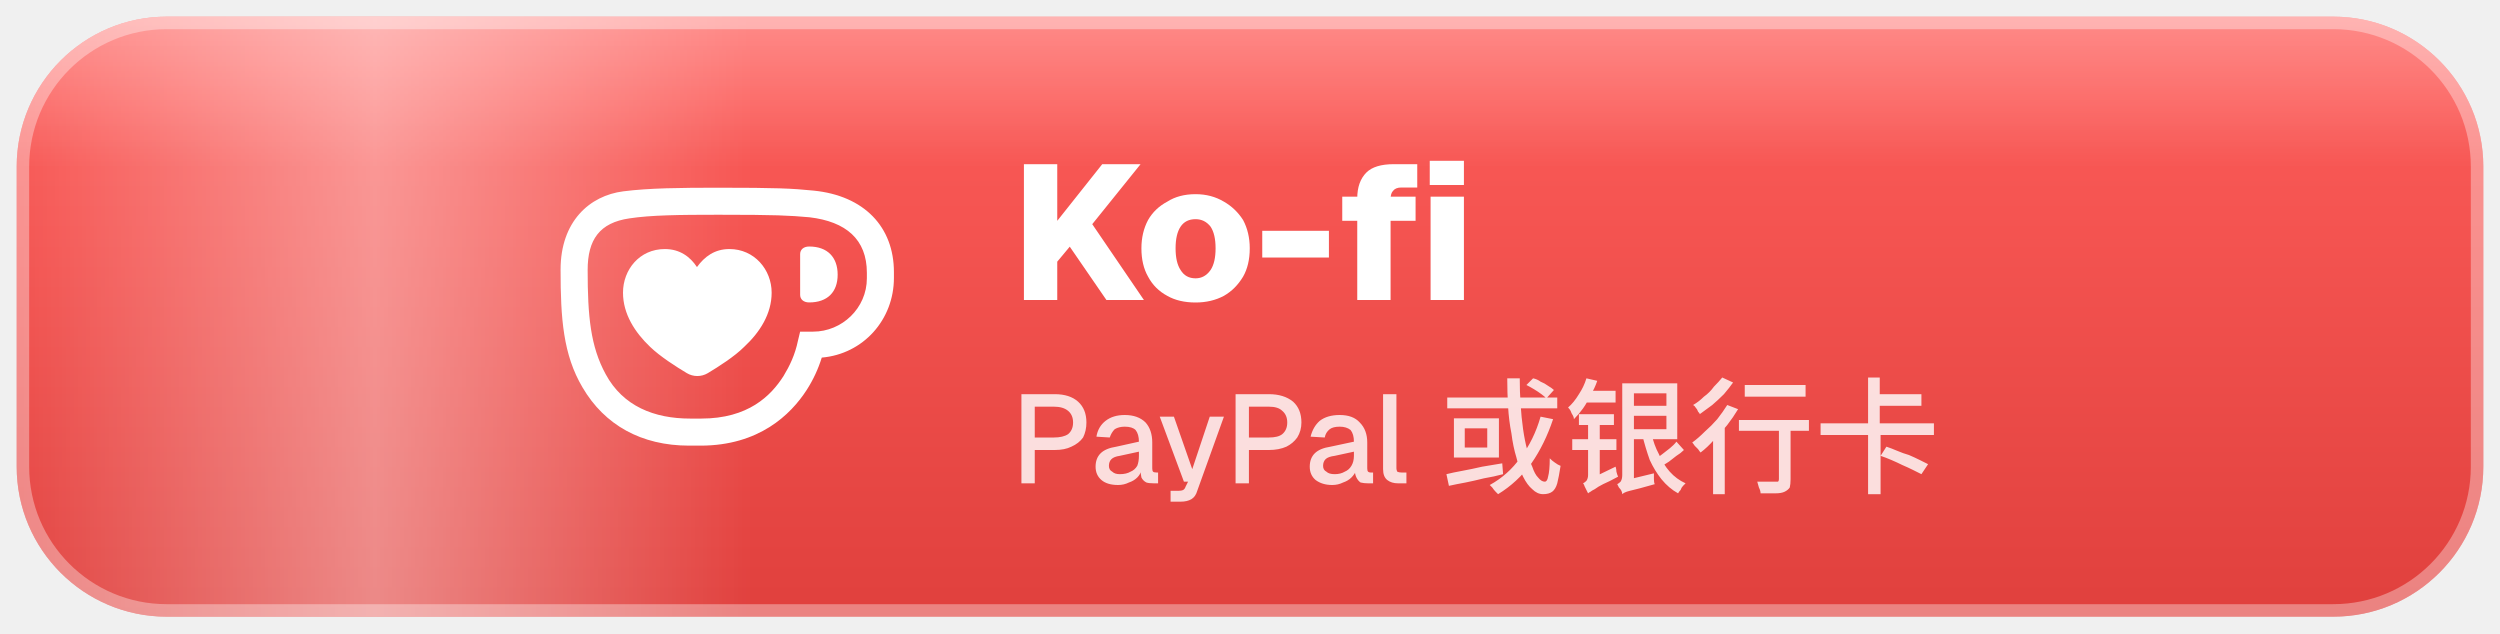
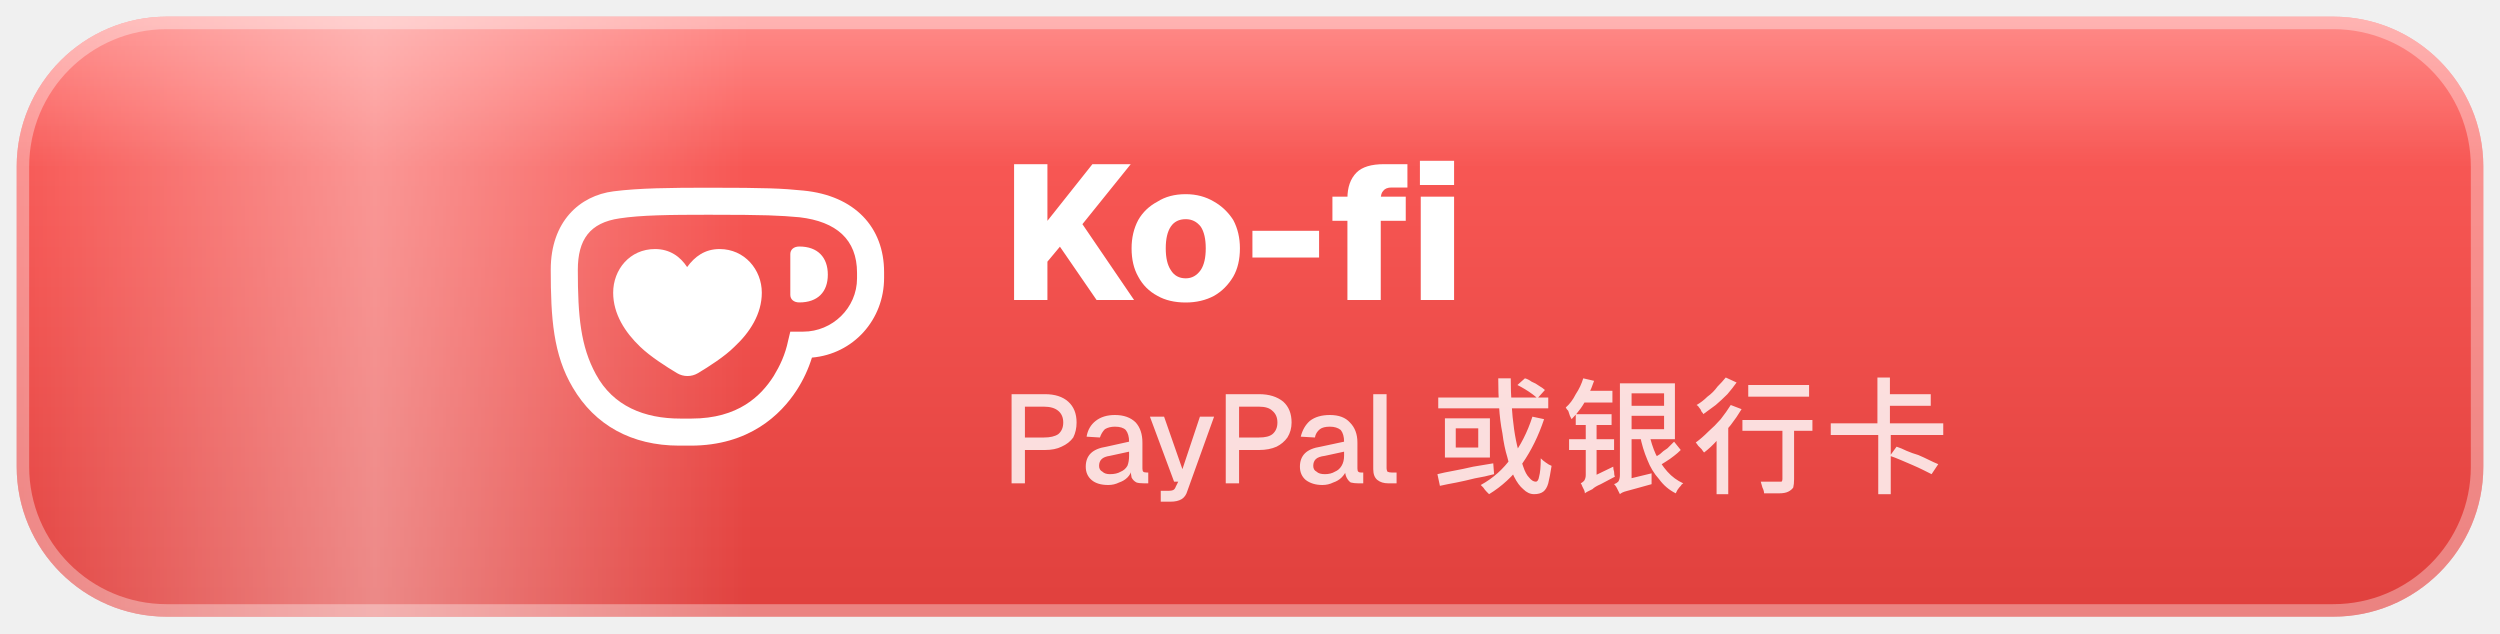
<svg xmlns="http://www.w3.org/2000/svg" width="300" height="76" viewBox="0 0 300 76">
  <defs>
    <linearGradient id="f" x1="0" y1="0" x2="0" y2="1">
      <stop offset="0" stop-color="#FF5E5B" />
      <stop offset="1" stop-color="#E0403D" />
    </linearGradient>
    <linearGradient id="s" x1="0" y1="0" x2="1" y2="0">
      <stop offset="0" stop-color="#fff" stop-opacity="0" />
      <stop offset=".5" stop-color="#fff" stop-opacity=".38" />
      <stop offset="1" stop-color="#fff" stop-opacity="0" />
    </linearGradient>
    <linearGradient id="t" x1="0" y1="0" x2="0" y2="1">
      <stop offset="0" stop-color="#fff" stop-opacity=".28" />
      <stop offset=".5" stop-color="#fff" stop-opacity="0" />
    </linearGradient>
    <clipPath id="c">
      <rect x="2" y="2" width="296" height="72" rx="18" />
    </clipPath>
  </defs>
  <style>@keyframes sh{0%{transform:translateX(-140px) skewX(-22deg)}55%,100%{transform:translateX(440px) skewX(-22deg)}}.sh{animation:sh 3.6s ease-in-out infinite}@keyframes beat{0%,50%,100%{transform:scale(1)}12%{transform:scale(1.18)}24%{transform:scale(.95)}36%{transform:scale(1.1)}}.m{animation:beat 1.8s ease-in-out infinite;transform-box:fill-box;transform-origin:center}@media (prefers-reduced-motion:reduce){*{animation:none!important}}</style>
  <rect x="2" y="2" width="296" height="72" rx="18" fill="url(#f)" />
  <g clip-path="url(#c)">
    <rect x="2" y="2" width="296" height="36.0" fill="url(#t)" />
    <rect class="sh" x="0" y="0" width="90" height="76" fill="url(#s)" />
  </g>
  <rect x="2.75" y="2.75" width="294.5" height="70.5" rx="17.25" fill="none" stroke="#fff" stroke-opacity=".35" stroke-width="1.5" />
  <g class="m">
-     <path transform="translate(67.27 18.00) scale(1.6667)" fill="#fff" d="M11.351 2.715c-2.7 0-4.986.025-6.83.26C2.078 3.285 0 5.154 0 8.61c0 3.506.182 6.13 1.585 8.493 1.584 2.701 4.233 4.182 7.662 4.182h.83c4.209 0 6.494-2.234 7.637-4a9.5 9.5 0 0 0 1.091-2.338C21.792 14.688 24 12.22 24 9.208v-.415c0-3.247-2.13-5.507-5.792-5.87-1.558-.156-2.65-.208-6.857-.208m0 1.947c4.208 0 5.09.052 6.571.182 2.624.311 4.13 1.584 4.13 4v.39c0 2.156-1.792 3.844-3.87 3.844h-.935l-.156.649c-.208 1.013-.597 1.818-1.039 2.546-.909 1.428-2.545 3.064-5.922 3.064h-.805c-2.571 0-4.831-.883-6.078-3.195-1.09-2-1.298-4.155-1.298-7.506 0-2.181.857-3.402 3.012-3.714 1.533-.233 3.559-.26 6.39-.26m6.547 2.287c-.416 0-.65.234-.65.546v2.935c0 .311.234.545.65.545 1.324 0 2.051-.754 2.051-2s-.727-2.026-2.052-2.026m-10.39.182c-1.818 0-3.013 1.48-3.013 3.142 0 1.533.858 2.857 1.949 3.897.727.701 1.87 1.429 2.649 1.896a1.47 1.47 0 0 0 1.507 0c.78-.467 1.922-1.195 2.623-1.896 1.117-1.039 1.974-2.364 1.974-3.897 0-1.662-1.247-3.142-3.039-3.142-1.065 0-1.792.545-2.338 1.298-.493-.753-1.246-1.298-2.312-1.298" />
+     <path transform="translate(66.09 18.00) scale(1.6667)" fill="#fff" d="M11.351 2.715c-2.7 0-4.986.025-6.83.26C2.078 3.285 0 5.154 0 8.61c0 3.506.182 6.13 1.585 8.493 1.584 2.701 4.233 4.182 7.662 4.182h.83c4.209 0 6.494-2.234 7.637-4a9.5 9.5 0 0 0 1.091-2.338C21.792 14.688 24 12.22 24 9.208v-.415c0-3.247-2.13-5.507-5.792-5.87-1.558-.156-2.65-.208-6.857-.208m0 1.947c4.208 0 5.09.052 6.571.182 2.624.311 4.13 1.584 4.13 4v.39c0 2.156-1.792 3.844-3.87 3.844h-.935l-.156.649c-.208 1.013-.597 1.818-1.039 2.546-.909 1.428-2.545 3.064-5.922 3.064h-.805c-2.571 0-4.831-.883-6.078-3.195-1.09-2-1.298-4.155-1.298-7.506 0-2.181.857-3.402 3.012-3.714 1.533-.233 3.559-.26 6.39-.26m6.547 2.287c-.416 0-.65.234-.65.546v2.935c0 .311.234.545.65.545 1.324 0 2.051-.754 2.051-2s-.727-2.026-2.052-2.026m-10.39.182c-1.818 0-3.013 1.48-3.013 3.142 0 1.533.858 2.857 1.949 3.897.727.701 1.87 1.429 2.649 1.896a1.47 1.47 0 0 0 1.507 0c.78-.467 1.922-1.195 2.623-1.896 1.117-1.039 1.974-2.364 1.974-3.897 0-1.662-1.247-3.142-3.039-3.142-1.065 0-1.792.545-2.338 1.298-.493-.753-1.246-1.298-2.312-1.298" />
  </g>
-   <path transform="translate(121.27 36.00)" fill="#fff" d="M1.6 0V-16.3H5.6V-9.5L11 -16.3H15.6L9.8 -9.1L16 0H11.5L7.1 -6.4L5.6 -4.6V0Z M22.2 0.3Q20.2 0.3 18.8 -0.5Q17.3 -1.3 16.5 -2.8Q15.7 -4.2 15.7 -6.2Q15.7 -8.1 16.5 -9.6Q17.3 -11 18.8 -11.8Q20.2 -12.7 22.2 -12.7Q24.1 -12.7 25.6 -11.8Q27 -11 27.9 -9.6Q28.7 -8.1 28.7 -6.2Q28.7 -4.2 27.9 -2.8Q27 -1.3 25.6 -0.5Q24.1 0.3 22.2 0.3ZM22.2 -2.6Q23.3 -2.6 24 -3.6Q24.6 -4.5 24.6 -6.2Q24.6 -7.9 24 -8.8Q23.3 -9.7 22.2 -9.7Q21 -9.7 20.4 -8.8Q19.8 -7.9 19.8 -6.2Q19.8 -4.5 20.4 -3.6Q21 -2.6 22.2 -2.6Z M30.2 -5.1V-8.3H38.2V-5.1Z M41.6 0V-12.2Q41.6 -14.2 42.7 -15.3Q43.7 -16.3 46 -16.3H48.8V-13.5H46.9Q46.2 -13.5 45.9 -13.1Q45.6 -12.8 45.6 -12.1V0ZM39.8 -9.5V-12.4H48.6V-9.5ZM50.4 0V-12.4H54.4V0ZM50.3 -13.8V-16.7H54.4V-13.8Z" />
-   <path transform="translate(121.27 58.00)" fill="#fff" fill-opacity=".82" d="M1.3 0V-10.7H5.3Q7.1 -10.7 8.1 -9.8Q9.1 -8.9 9.1 -7.3Q9.1 -6.3 8.7 -5.5Q8.2 -4.8 7.3 -4.4Q6.5 -4 5.3 -4H2.9V0ZM2.9 -5.5H5.2Q6.3 -5.5 6.9 -5.9Q7.5 -6.4 7.5 -7.3Q7.5 -8.2 6.9 -8.7Q6.3 -9.2 5.2 -9.2H2.9Z M12.9 0.2Q11.6 0.2 10.9 -0.4Q10.2 -1 10.2 -2Q10.2 -3 10.8 -3.6Q11.4 -4.2 12.7 -4.4L15.4 -5Q15.4 -5.9 15 -6.4Q14.6 -6.8 13.7 -6.8Q13 -6.8 12.5 -6.5Q12.1 -6.1 11.9 -5.5L10.3 -5.6Q10.5 -6.8 11.4 -7.5Q12.3 -8.2 13.7 -8.2Q15.3 -8.2 16.2 -7.3Q17 -6.4 17 -4.9V-1.8Q17 -1.5 17.1 -1.4Q17.2 -1.3 17.5 -1.3H17.7V0Q17.7 0 17.5 0Q17.3 0 17.2 0Q16.6 0 16.3 -0.1Q15.9 -0.3 15.7 -0.7Q15.6 -1.1 15.6 -1.7L15.7 -1.6Q15.6 -1.1 15.2 -0.7Q14.8 -0.3 14.2 -0.1Q13.6 0.2 12.9 0.2ZM13.1 -1.1Q13.9 -1.1 14.4 -1.4Q14.9 -1.6 15.2 -2.1Q15.4 -2.6 15.4 -3.3V-3.8L13.1 -3.3Q12.4 -3.2 12.1 -2.9Q11.8 -2.6 11.8 -2.1Q11.8 -1.6 12.2 -1.4Q12.5 -1.1 13.1 -1.1Z M19.2 2.2V0.9H20.1Q20.5 0.9 20.7 0.8Q20.9 0.7 21 0.4L21.3 -0.2H20.8L17.9 -8H19.6L21.8 -1.7L23.9 -8H25.6L22.4 0.9Q22.2 1.6 21.7 1.9Q21.2 2.2 20.4 2.2Z M27 0V-10.7H31Q32.8 -10.7 33.9 -9.8Q34.9 -8.9 34.9 -7.3Q34.9 -6.3 34.4 -5.5Q33.9 -4.8 33.1 -4.4Q32.2 -4 31 -4H28.6V0ZM28.6 -5.5H31Q32.1 -5.5 32.6 -5.9Q33.2 -6.4 33.2 -7.3Q33.2 -8.2 32.6 -8.7Q32.1 -9.2 31 -9.2H28.6Z M38.6 0.2Q37.4 0.2 36.6 -0.4Q35.9 -1 35.9 -2Q35.9 -3 36.5 -3.6Q37.1 -4.2 38.4 -4.4L41.2 -5Q41.2 -5.9 40.8 -6.4Q40.3 -6.8 39.5 -6.8Q38.7 -6.8 38.3 -6.5Q37.8 -6.1 37.7 -5.5L36 -5.6Q36.3 -6.8 37.1 -7.5Q38 -8.2 39.5 -8.2Q41.1 -8.2 41.9 -7.3Q42.8 -6.4 42.8 -4.9V-1.8Q42.8 -1.5 42.9 -1.4Q43 -1.3 43.2 -1.3H43.5V0Q43.4 0 43.2 0Q43.1 0 42.9 0Q42.4 0 42 -0.1Q41.7 -0.3 41.5 -0.7Q41.3 -1.1 41.3 -1.7L41.5 -1.6Q41.3 -1.1 40.9 -0.7Q40.5 -0.3 39.9 -0.1Q39.3 0.2 38.6 0.2ZM38.9 -1.1Q39.6 -1.1 40.1 -1.4Q40.6 -1.6 40.9 -2.1Q41.2 -2.6 41.2 -3.3V-3.8L38.9 -3.3Q38.1 -3.2 37.8 -2.9Q37.5 -2.6 37.5 -2.1Q37.5 -1.6 37.9 -1.4Q38.2 -1.1 38.9 -1.1Z M46.5 0Q45.7 0 45.2 -0.4Q44.7 -0.8 44.7 -1.7V-10.7H46.3V-1.8Q46.3 -1.6 46.4 -1.4Q46.6 -1.3 46.9 -1.3H47.5V0Z M59.6 -12.6H61.1Q61.1 -11 61.2 -9.5Q61.3 -7.9 61.5 -6.5Q61.7 -5.1 62 -4Q62.2 -2.8 62.6 -2Q62.9 -1.1 63.3 -0.7Q63.7 -0.2 64.1 -0.2Q64.4 -0.2 64.5 -0.8Q64.7 -1.5 64.7 -3Q65 -2.7 65.3 -2.5Q65.7 -2.2 66 -2.1Q65.8 -0.8 65.6 -0Q65.4 0.7 65 1Q64.6 1.3 63.9 1.3Q63.2 1.3 62.6 0.7Q62 0.2 61.5 -0.8Q61 -1.8 60.7 -3.1Q60.3 -4.4 60.1 -6Q59.8 -7.5 59.7 -9.2Q59.6 -10.9 59.6 -12.6ZM61.9 -11.8 62.7 -12.6Q63.2 -12.5 63.6 -12.2Q64.1 -12 64.5 -11.7Q65 -11.4 65.2 -11.2L64.3 -10.2Q64.1 -10.4 63.7 -10.7Q63.3 -11 62.8 -11.3Q62.3 -11.6 61.9 -11.8ZM63.6 -8 65.1 -7.7Q64.1 -4.7 62.5 -2.4Q60.8 -0.1 58.5 1.3Q58.4 1.2 58.2 1Q58 0.8 57.8 0.5Q57.6 0.3 57.5 0.2Q59.7 -1 61.2 -3.1Q62.8 -5.2 63.6 -8ZM52.4 -10.3H65.6V-9H52.4ZM52.3 -1.1Q53.1 -1.3 54.2 -1.5Q55.3 -1.7 56.6 -2Q57.8 -2.2 59 -2.4L59.1 -1.1Q58 -0.8 56.8 -0.6Q55.6 -0.3 54.6 -0.1Q53.5 0.1 52.6 0.3ZM54.5 -6.6V-4.3H57.2V-6.6ZM53.2 -7.8H58.6V-3.1H53.2Z M74.1 -12H80V-5.3H74.1V-6.5H78.7V-10.8H74.1ZM74.1 -9.3H79.3V-8.1H74.1ZM76.9 -6Q77.2 -4.6 77.8 -3.5Q78.3 -2.3 79.1 -1.4Q79.9 -0.5 81 -0Q80.9 0.1 80.7 0.3Q80.5 0.5 80.4 0.8Q80.2 1 80.1 1.2Q79 0.6 78.1 -0.5Q77.3 -1.5 76.7 -2.8Q76.2 -4.2 75.8 -5.8ZM79.9 -5 80.8 -4Q80.4 -3.6 79.9 -3.3Q79.4 -2.9 79 -2.6Q78.5 -2.3 78.1 -2L77.4 -2.9Q77.8 -3.2 78.2 -3.5Q78.7 -3.9 79.1 -4.2Q79.6 -4.6 79.9 -5ZM73.4 1.3 73.3 0 73.9 -0.4 77.2 -1.2Q77.2 -0.9 77.2 -0.5Q77.2 -0.1 77.3 0.1Q76.2 0.4 75.5 0.6Q74.7 0.8 74.3 0.9Q73.9 1 73.7 1.1Q73.5 1.2 73.4 1.3ZM73.4 1.3Q73.4 1.1 73.3 0.9Q73.2 0.7 73 0.5Q72.9 0.3 72.8 0.1Q73 0 73.2 -0.2Q73.4 -0.5 73.4 -1V-12H74.8V-0Q74.8 -0 74.7 0Q74.5 0.1 74.3 0.3Q74.1 0.4 73.9 0.6Q73.7 0.8 73.6 0.9Q73.4 1.1 73.4 1.3ZM69.1 -12.6 70.4 -12.3Q70.1 -11.4 69.6 -10.6Q69.2 -9.7 68.7 -9Q68.2 -8.3 67.6 -7.7Q67.6 -7.9 67.5 -8.1Q67.3 -8.4 67.2 -8.7Q67.1 -8.9 66.9 -9.1Q67.6 -9.7 68.2 -10.7Q68.8 -11.6 69.1 -12.6ZM69 -11.1H72.6V-9.7H68.7ZM68.2 -8.3H72.4V-7H68.2ZM67.4 -5.3H72.7V-4H67.4ZM69.3 1.2 69.1 -0 69.5 -0.5 72.6 -2Q72.7 -1.7 72.7 -1.4Q72.8 -1 72.9 -0.8Q71.8 -0.2 71.1 0.1Q70.5 0.4 70.1 0.7Q69.7 0.9 69.6 1Q69.4 1.1 69.3 1.2ZM69.3 1.2Q69.2 1 69.1 0.8Q69 0.6 68.9 0.4Q68.8 0.1 68.7 0Q68.9 -0.1 69.1 -0.3Q69.3 -0.6 69.3 -1V-7.9H70.7V0Q70.7 0 70.5 0.1Q70.4 0.2 70.2 0.3Q70 0.4 69.8 0.6Q69.6 0.7 69.4 0.9Q69.3 1.1 69.3 1.2Z M88.1 -11.8H95.4V-10.4H88.1ZM92.2 -7.2H93.6V-0.5Q93.6 0.1 93.5 0.5Q93.3 0.8 92.9 1Q92.5 1.2 91.8 1.2Q91.1 1.2 90 1.2Q90 0.9 89.8 0.5Q89.7 0.1 89.6 -0.2Q90.1 -0.2 90.5 -0.2Q91 -0.2 91.3 -0.2Q91.7 -0.2 91.8 -0.2Q92 -0.2 92.1 -0.2Q92.2 -0.3 92.2 -0.5ZM87.4 -7.6H95.8V-6.3H87.4ZM84.3 -6.2 85.5 -7.5 85.7 -7.4V1.3H84.3ZM86 -9.4 87.3 -8.9Q86.7 -7.9 86 -7Q85.2 -6 84.4 -5.2Q83.6 -4.3 82.8 -3.7Q82.7 -3.8 82.5 -4.1Q82.3 -4.3 82.1 -4.5Q81.9 -4.8 81.8 -4.9Q82.5 -5.4 83.3 -6.2Q84.1 -6.9 84.8 -7.7Q85.5 -8.6 86 -9.4ZM85.4 -12.7 86.7 -12.1Q86.2 -11.4 85.6 -10.7Q84.9 -10 84.2 -9.4Q83.4 -8.8 82.7 -8.3Q82.7 -8.4 82.5 -8.6Q82.4 -8.9 82.2 -9.1Q82.1 -9.3 81.9 -9.4Q82.6 -9.8 83.2 -10.4Q83.9 -10.9 84.4 -11.6Q85 -12.2 85.4 -12.7Z M97.2 -7.2H110.8V-5.8H97.2ZM103.8 -10.7H109.3V-9.3H103.8ZM102.9 -12.7H104.3V-6.6H102.9ZM102.9 -6.3H104.4V1.3H102.9ZM104.4 -3.3 105.1 -4.4Q105.7 -4.2 106.4 -3.9Q107.1 -3.6 107.8 -3.4Q108.5 -3.1 109.1 -2.8Q109.7 -2.5 110.1 -2.3L109.3 -1.1Q108.9 -1.3 108.3 -1.6Q107.7 -1.9 107 -2.2Q106.4 -2.5 105.7 -2.8Q105 -3.1 104.4 -3.3Z" />
+   <path transform="translate(120.09 36.00)" fill="#fff" d="M1.6 0V-16.3H5.6V-9.5L11 -16.3H15.6L9.8 -9.1L16 0H11.5L7.1 -6.4L5.6 -4.6V0Z M22.2 0.3Q20.2 0.3 18.8 -0.5Q17.3 -1.3 16.5 -2.8Q15.7 -4.2 15.7 -6.2Q15.7 -8.1 16.5 -9.6Q17.3 -11 18.8 -11.8Q20.2 -12.7 22.2 -12.7Q24.1 -12.7 25.6 -11.8Q27 -11 27.9 -9.6Q28.7 -8.1 28.7 -6.2Q28.7 -4.2 27.9 -2.8Q27 -1.3 25.6 -0.5Q24.1 0.3 22.2 0.3ZM22.2 -2.6Q23.3 -2.6 24 -3.6Q24.6 -4.5 24.6 -6.2Q24.6 -7.9 24 -8.8Q23.3 -9.7 22.2 -9.7Q21 -9.7 20.4 -8.8Q19.8 -7.9 19.8 -6.2Q19.8 -4.5 20.4 -3.6Q21 -2.6 22.2 -2.6Z M30.2 -5.1V-8.3H38.2V-5.1Z M41.6 0V-12.2Q41.6 -14.2 42.7 -15.3Q43.7 -16.3 46 -16.3H48.8V-13.5H46.9Q46.2 -13.5 45.9 -13.1Q45.6 -12.8 45.6 -12.1V0ZM39.8 -9.5V-12.4H48.6V-9.5ZM50.4 0V-12.4H54.4V0ZM50.3 -13.8V-16.7H54.4V-13.8Z" />
+   <path transform="translate(120.09 58.00)" fill="#fff" fill-opacity=".82" d="M1.3 0V-10.7H5.3Q7.1 -10.7 8.1 -9.8Q9.1 -8.9 9.1 -7.3Q9.1 -6.3 8.7 -5.5Q8.2 -4.8 7.3 -4.4Q6.5 -4 5.3 -4H2.9V0ZM2.9 -5.5H5.2Q6.3 -5.5 6.9 -5.9Q7.5 -6.4 7.5 -7.3Q7.5 -8.2 6.9 -8.7Q6.3 -9.2 5.2 -9.2H2.9Z M12.9 0.2Q11.6 0.2 10.9 -0.4Q10.2 -1 10.2 -2Q10.2 -3 10.8 -3.6Q11.4 -4.2 12.7 -4.4L15.4 -5Q15.4 -5.9 15 -6.4Q14.6 -6.8 13.7 -6.8Q13 -6.8 12.5 -6.5Q12.1 -6.1 11.9 -5.5L10.3 -5.6Q10.5 -6.8 11.4 -7.5Q12.3 -8.2 13.7 -8.2Q15.3 -8.2 16.2 -7.3Q17 -6.4 17 -4.9V-1.8Q17 -1.5 17.1 -1.4Q17.2 -1.3 17.5 -1.3H17.7V0Q17.7 0 17.5 0Q17.3 0 17.2 0Q16.6 0 16.3 -0.1Q15.9 -0.3 15.7 -0.7Q15.6 -1.1 15.6 -1.7L15.7 -1.6Q15.6 -1.1 15.2 -0.7Q14.8 -0.3 14.2 -0.1Q13.6 0.2 12.9 0.2ZM13.1 -1.1Q13.9 -1.1 14.4 -1.4Q14.9 -1.6 15.2 -2.1Q15.4 -2.6 15.4 -3.3V-3.8L13.1 -3.3Q12.4 -3.2 12.1 -2.9Q11.8 -2.6 11.8 -2.1Q11.8 -1.6 12.2 -1.4Q12.5 -1.1 13.1 -1.1Z M19.2 2.2V0.9H20.1Q20.5 0.9 20.7 0.8Q20.9 0.7 21 0.4L21.3 -0.2H20.8L17.9 -8H19.6L21.8 -1.7L23.9 -8H25.6L22.4 0.9Q22.2 1.6 21.7 1.9Q21.2 2.2 20.4 2.2Z M27 0V-10.7H31Q32.8 -10.7 33.9 -9.8Q34.9 -8.9 34.9 -7.3Q34.9 -6.3 34.4 -5.5Q33.9 -4.8 33.1 -4.4Q32.2 -4 31 -4H28.6V0ZM28.6 -5.5H31Q32.1 -5.5 32.6 -5.9Q33.2 -6.4 33.2 -7.3Q33.2 -8.2 32.6 -8.7Q32.1 -9.2 31 -9.2H28.6Z M38.6 0.2Q37.4 0.2 36.6 -0.4Q35.9 -1 35.9 -2Q35.9 -3 36.5 -3.6Q37.1 -4.2 38.4 -4.4L41.2 -5Q41.2 -5.9 40.8 -6.4Q40.3 -6.8 39.5 -6.8Q38.7 -6.8 38.3 -6.5Q37.8 -6.1 37.7 -5.5L36 -5.6Q36.3 -6.8 37.1 -7.5Q38 -8.2 39.5 -8.2Q41.1 -8.2 41.9 -7.3Q42.8 -6.4 42.8 -4.9V-1.8Q42.8 -1.5 42.9 -1.4Q43 -1.3 43.2 -1.3H43.5V0Q43.4 0 43.2 0Q43.1 0 42.9 0Q42.4 0 42 -0.1Q41.7 -0.3 41.5 -0.7Q41.3 -1.1 41.3 -1.7L41.5 -1.6Q41.3 -1.1 40.9 -0.7Q40.5 -0.3 39.9 -0.1Q39.3 0.2 38.6 0.2ZM38.9 -1.1Q39.6 -1.1 40.1 -1.4Q40.6 -1.6 40.9 -2.1Q41.2 -2.6 41.2 -3.3V-3.8L38.9 -3.3Q38.1 -3.2 37.8 -2.9Q37.5 -2.6 37.5 -2.1Q37.5 -1.6 37.9 -1.4Q38.2 -1.1 38.9 -1.1Z M46.5 0Q45.7 0 45.2 -0.4Q44.7 -0.8 44.7 -1.7V-10.7H46.3V-1.8Q46.3 -1.6 46.4 -1.4Q46.6 -1.3 46.9 -1.3H47.5V0Z M59.7 -12.6H61.2Q61.2 -11 61.3 -9.5Q61.4 -7.9 61.6 -6.5Q61.8 -5.1 62.1 -4Q62.4 -2.8 62.7 -2Q63 -1.1 63.4 -0.7Q63.8 -0.2 64.2 -0.2Q64.5 -0.2 64.6 -0.8Q64.8 -1.5 64.8 -3Q65.1 -2.7 65.4 -2.5Q65.8 -2.2 66.1 -2.1Q65.9 -0.8 65.7 -0Q65.5 0.7 65.1 1Q64.7 1.3 64 1.3Q63.3 1.3 62.7 0.7Q62.1 0.2 61.6 -0.8Q61.1 -1.8 60.8 -3.1Q60.4 -4.4 60.2 -6Q59.9 -7.5 59.8 -9.2Q59.7 -10.9 59.7 -12.6ZM62 -11.8 62.9 -12.6Q63.3 -12.5 63.7 -12.2Q64.2 -12 64.6 -11.7Q65.1 -11.4 65.3 -11.2L64.4 -10.2Q64.2 -10.4 63.8 -10.7Q63.4 -11 62.9 -11.3Q62.4 -11.6 62 -11.8ZM63.8 -8 65.2 -7.7Q64.2 -4.7 62.6 -2.4Q60.9 -0.1 58.6 1.3Q58.5 1.2 58.3 1Q58.1 0.8 57.9 0.5Q57.7 0.3 57.6 0.2Q59.8 -1 61.3 -3.1Q62.9 -5.2 63.8 -8ZM52.5 -10.3H65.7V-9H52.5ZM52.4 -1.1Q53.2 -1.3 54.3 -1.5Q55.4 -1.7 56.7 -2Q57.9 -2.2 59.1 -2.4L59.2 -1.1Q58.1 -0.8 56.9 -0.6Q55.7 -0.3 54.7 -0.1Q53.6 0.1 52.7 0.3ZM54.6 -6.6V-4.3H57.3V-6.6ZM53.3 -7.8H58.7V-3.1H53.3Z M75 -12H80.9V-5.3H75V-6.5H79.6V-10.8H75ZM75 -9.3H80.1V-8.1H75ZM77.8 -6Q78.1 -4.6 78.6 -3.5Q79.2 -2.3 80 -1.4Q80.8 -0.5 81.9 -0Q81.7 0.1 81.6 0.3Q81.4 0.5 81.2 0.8Q81.1 1 81 1.2Q79.8 0.6 79 -0.5Q78.1 -1.5 77.6 -2.8Q77 -4.2 76.7 -5.8ZM80.8 -5 81.6 -4Q81.2 -3.6 80.8 -3.3Q80.3 -2.9 79.8 -2.6Q79.3 -2.3 78.9 -2L78.2 -2.9Q78.6 -3.2 79.1 -3.5Q79.5 -3.9 80 -4.2Q80.4 -4.6 80.8 -5ZM74.3 1.3 74.2 0 74.8 -0.4 78.1 -1.2Q78.1 -0.9 78.1 -0.5Q78.1 -0.1 78.1 0.1Q77 0.4 76.3 0.6Q75.6 0.8 75.2 0.9Q74.8 1 74.6 1.1Q74.4 1.2 74.3 1.3ZM74.3 1.3Q74.2 1.1 74.1 0.9Q74 0.7 73.9 0.5Q73.8 0.3 73.6 0.1Q73.9 0 74.1 -0.2Q74.3 -0.5 74.3 -1V-12H75.7V-0Q75.7 -0 75.5 0Q75.4 0.1 75.2 0.3Q75 0.4 74.8 0.6Q74.6 0.8 74.4 0.9Q74.3 1.1 74.3 1.3ZM69.9 -12.6 71.2 -12.3Q70.9 -11.4 70.5 -10.6Q70.1 -9.7 69.6 -9Q69.1 -8.3 68.5 -7.7Q68.4 -7.9 68.3 -8.1Q68.2 -8.4 68.1 -8.7Q67.9 -8.9 67.8 -9.1Q68.5 -9.7 69 -10.7Q69.6 -11.6 69.9 -12.6ZM69.8 -11.1H73.4V-9.7H69.6ZM69 -8.3H73.3V-7H69ZM68.2 -5.3H73.6V-4H68.2ZM70.1 1.2 69.9 -0 70.4 -0.5 73.5 -2Q73.5 -1.7 73.6 -1.4Q73.6 -1 73.7 -0.8Q72.6 -0.2 72 0.1Q71.3 0.4 71 0.7Q70.6 0.9 70.4 1Q70.2 1.1 70.1 1.2ZM70.1 1.2Q70.1 1 70 0.8Q69.9 0.6 69.8 0.4Q69.7 0.1 69.6 0Q69.8 -0.1 70 -0.3Q70.2 -0.6 70.2 -1V-7.9H71.5V0Q71.5 0 71.4 0.1Q71.2 0.2 71 0.3Q70.8 0.4 70.6 0.6Q70.4 0.7 70.3 0.9Q70.1 1.1 70.1 1.2Z M89.7 -11.8H97V-10.4H89.7ZM93.8 -7.2H95.2V-0.5Q95.2 0.1 95.1 0.5Q94.9 0.8 94.5 1Q94.1 1.2 93.4 1.2Q92.7 1.2 91.6 1.2Q91.6 0.9 91.4 0.5Q91.3 0.1 91.2 -0.2Q91.7 -0.2 92.1 -0.2Q92.6 -0.2 92.9 -0.2Q93.3 -0.2 93.4 -0.2Q93.6 -0.2 93.7 -0.2Q93.8 -0.3 93.8 -0.5ZM89 -7.6H97.4V-6.3H89ZM85.9 -6.2 87.1 -7.5 87.3 -7.4V1.3H85.9ZM87.6 -9.4 88.9 -8.9Q88.3 -7.9 87.6 -7Q86.8 -6 86 -5.2Q85.2 -4.3 84.4 -3.7Q84.3 -3.8 84.1 -4.1Q83.9 -4.3 83.7 -4.5Q83.5 -4.8 83.4 -4.9Q84.1 -5.4 84.9 -6.2Q85.7 -6.9 86.4 -7.7Q87.1 -8.6 87.6 -9.4ZM87 -12.7 88.3 -12.1Q87.8 -11.4 87.2 -10.7Q86.5 -10 85.8 -9.4Q85 -8.8 84.3 -8.3Q84.3 -8.4 84.1 -8.6Q84 -8.9 83.8 -9.1Q83.7 -9.3 83.5 -9.4Q84.2 -9.8 84.8 -10.4Q85.5 -10.9 86 -11.6Q86.6 -12.2 87 -12.7Z M99.6 -7.2H113.1V-5.8H99.6ZM106.1 -10.7H111.6V-9.3H106.1ZM105.2 -12.7H106.7V-6.6H105.2ZM105.3 -6.3H106.8V1.3H105.3ZM106.7 -3.3 107.5 -4.4Q108.1 -4.2 108.7 -3.9Q109.4 -3.6 110.1 -3.4Q110.8 -3.1 111.4 -2.8Q112 -2.5 112.5 -2.3L111.7 -1.1Q111.3 -1.3 110.7 -1.6Q110.1 -1.9 109.4 -2.2Q108.7 -2.5 108 -2.8Q107.3 -3.1 106.7 -3.3Z" />
</svg>
